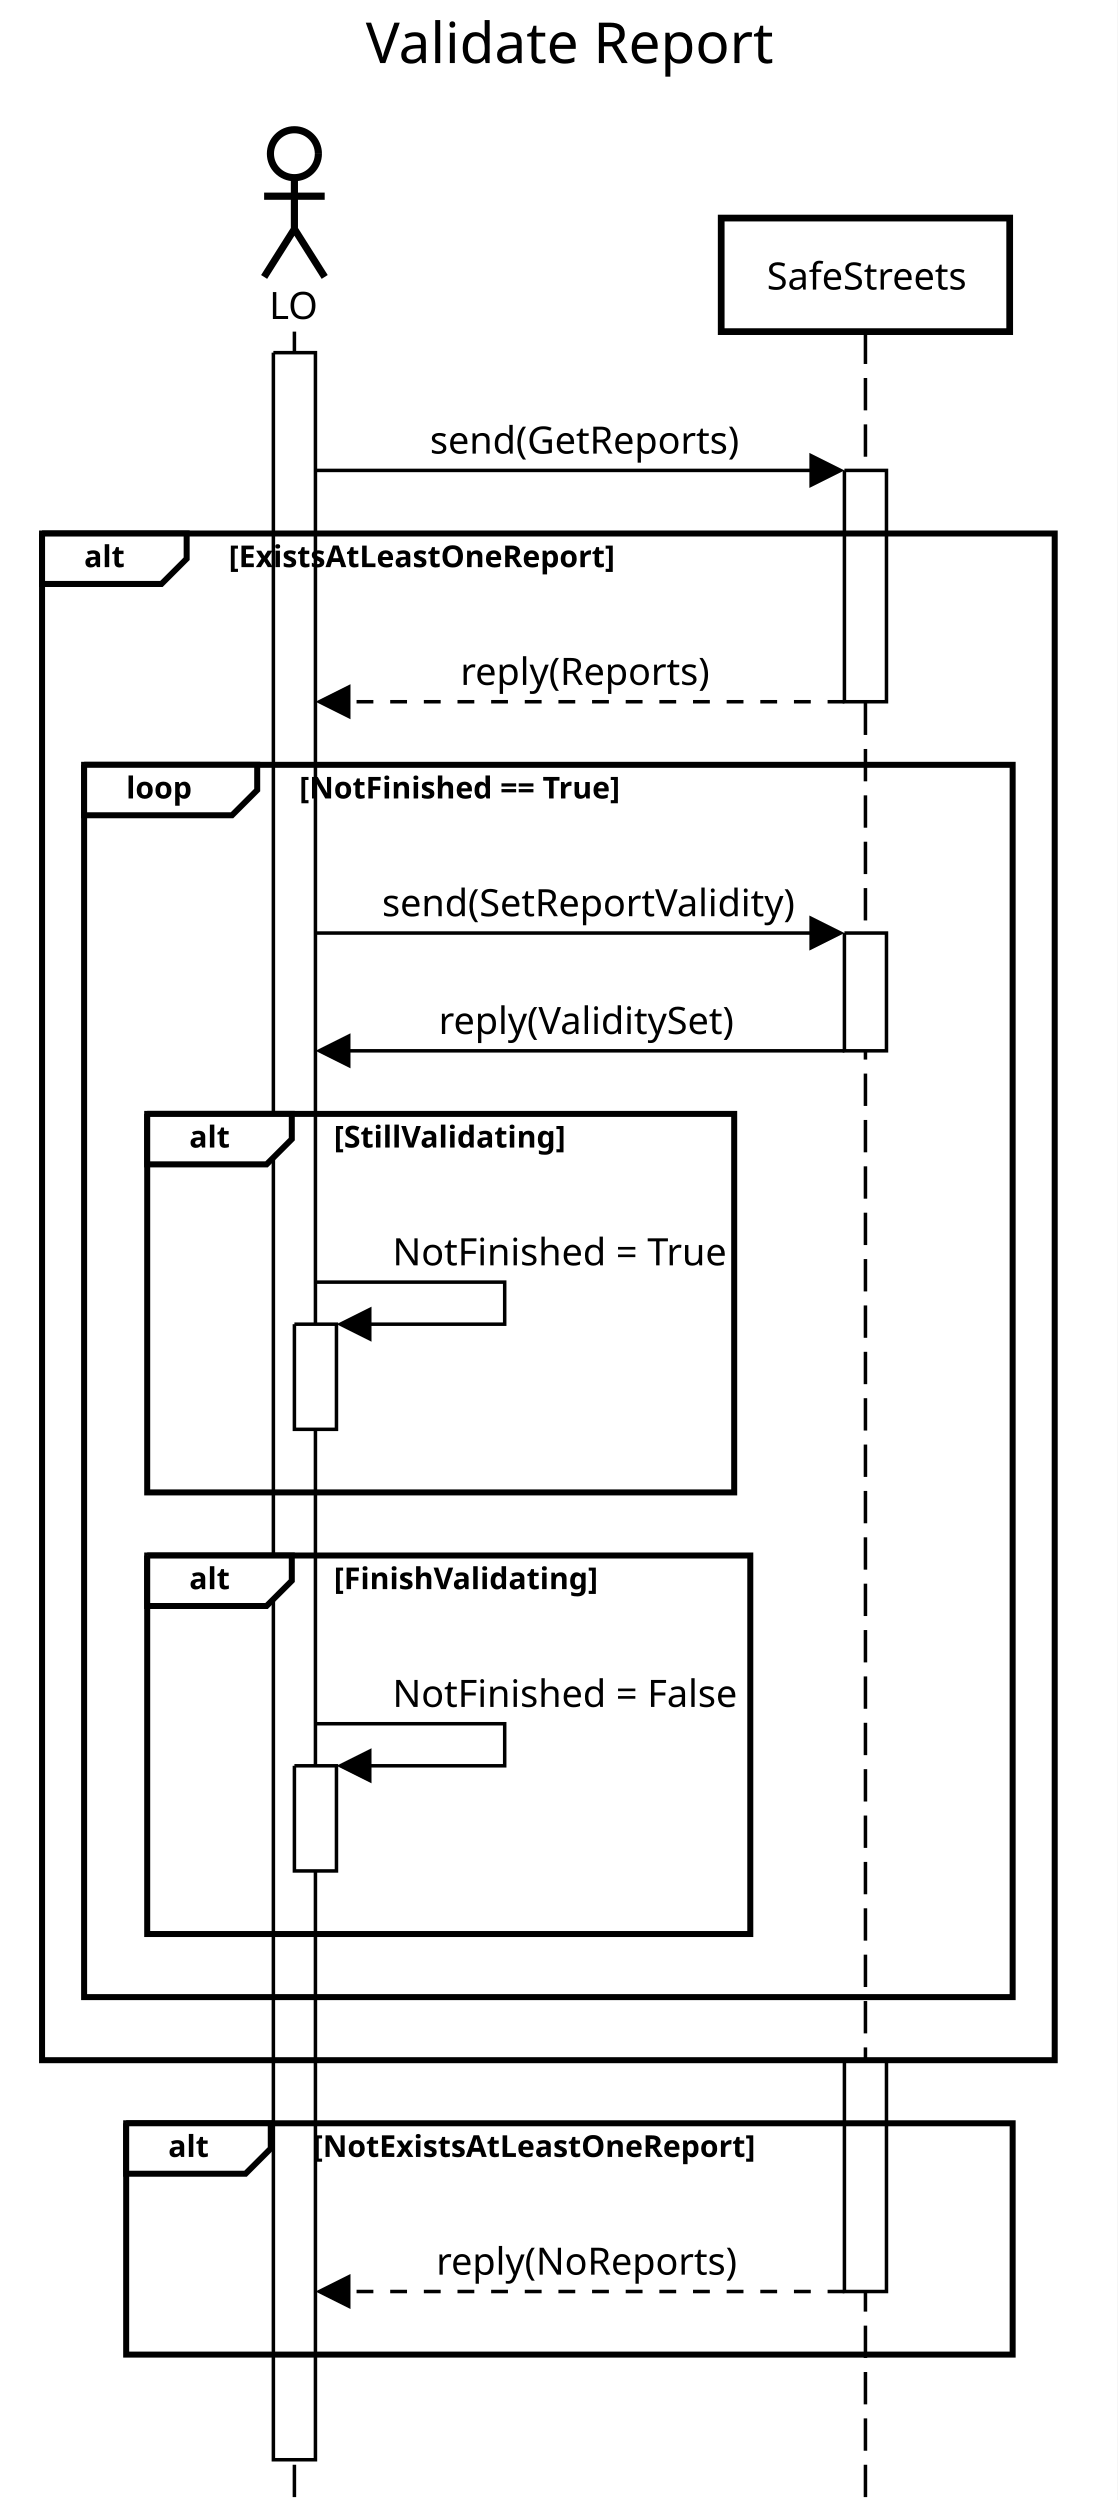
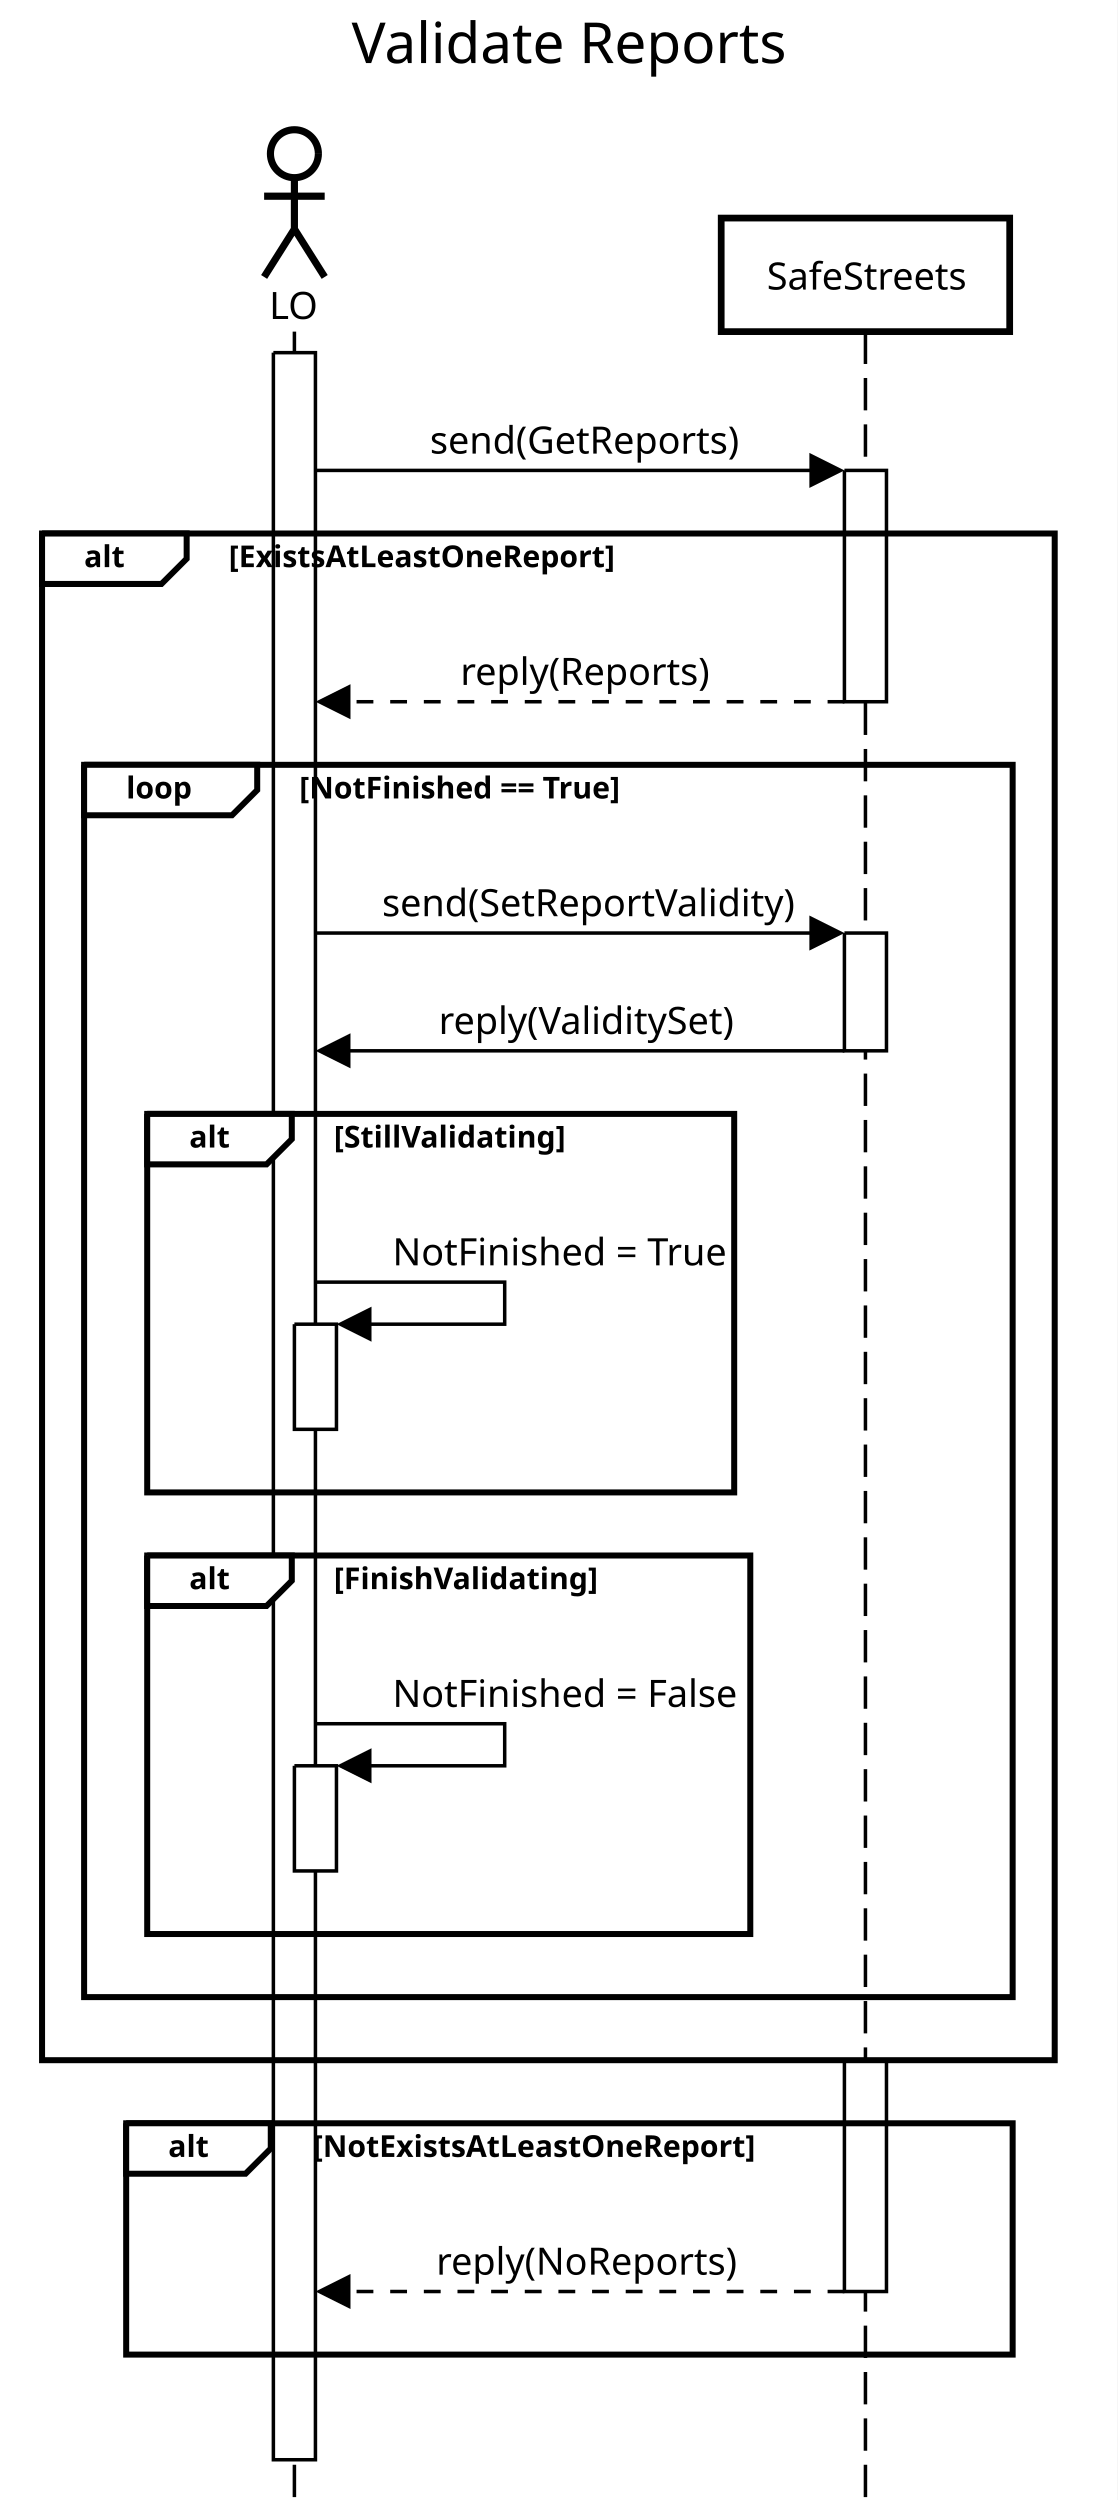
<svg xmlns="http://www.w3.org/2000/svg" version="1.1" width="434" height="971">
  <defs />
  <g>
    <g />
    <g />
    <g />
    <g />
    <g />
    <g />
    <g />
    <g>
      <rect fill="white" stroke="none" x="0" y="0" width="434" height="971" />
    </g>
    <g>
-       <text fill="black" stroke="none" font-family="sans-serif" font-size="16.5pt" font-style="normal" font-weight="normal" text-decoration="normal" x="142.068" y="24.503" text-anchor="start" dominant-baseline="alphabetic">Validate Report</text>
+       <text fill="black" stroke="none" font-family="sans-serif" font-size="16.5pt" font-style="normal" font-weight="normal" text-decoration="normal" x="136.568" y="24.503" text-anchor="start" dominant-baseline="alphabetic">Validate Reports</text>
    </g>
    <g />
    <g>
      <path fill="none" stroke="black" paint-order="fill stroke markers" d=" M 114.346 128.803 L 114.346 971.7" stroke-miterlimit="10" stroke-width="1.361" stroke-dasharray="12.566,5.445" />
      <path fill="none" stroke="black" paint-order="fill stroke markers" d=" M 336.139 128.803 L 336.139 971.7" stroke-miterlimit="10" stroke-width="1.361" stroke-dasharray="12.566,5.445" />
    </g>
    <g>
      <g>
        <path fill="white" stroke="black" paint-order="fill stroke markers" d=" M 123.657 59.705 A 9.311 9.311 0 1 1 123.657 59.696 M 114.346 69.016 L 114.346 88.945 M 102.585 76.204 L 126.108 76.204 M 114.346 88.945 L 102.585 107.567 M 114.346 88.945 L 126.108 107.567" stroke-miterlimit="10" stroke-width="2.777" stroke-dasharray="" />
      </g>
      <g>
        <g />
        <text fill="black" stroke="none" font-family="sans-serif" font-size="11pt" font-style="normal" font-weight="normal" text-decoration="normal" x="104.568" y="123.903" text-anchor="start" dominant-baseline="alphabetic">LO</text>
      </g>
      <path fill="none" stroke="none" />
      <g>
        <path fill="white" stroke="black" paint-order="fill stroke markers" d=" M 280.115 84.698 L 392.163 84.698 L 392.163 128.803 L 280.115 128.803 L 280.115 84.698 Z" stroke-miterlimit="10" stroke-width="2.614" stroke-dasharray="" />
      </g>
      <g>
        <g />
        <text fill="black" stroke="none" font-family="sans-serif" font-size="11pt" font-style="normal" font-weight="normal" text-decoration="normal" x="297.839" y="112.468" text-anchor="start" dominant-baseline="alphabetic">SafeStreets</text>
      </g>
    </g>
    <g>
      <path fill="white" stroke="black" paint-order="fill stroke markers" d=" M 106.179 136.971 L 122.514 136.971 L 122.514 955.364 L 106.179 955.364 L 106.179 136.971" stroke-miterlimit="10" stroke-width="1.361" stroke-dasharray="" />
      <path fill="white" stroke="black" paint-order="fill stroke markers" d=" M 327.971 182.709 L 344.307 182.709 L 344.307 272.553 L 327.971 272.553 L 327.971 182.709" stroke-miterlimit="10" stroke-width="1.361" stroke-dasharray="" />
      <path fill="white" stroke="black" paint-order="fill stroke markers" d=" M 327.971 362.396 L 344.307 362.396 L 344.307 408.135 L 327.971 408.135 L 327.971 362.396" stroke-miterlimit="10" stroke-width="1.361" stroke-dasharray="" />
      <path fill="white" stroke="black" paint-order="fill stroke markers" d=" M 114.346 514.314 L 130.682 514.314 L 130.682 555.152 L 114.346 555.152 L 114.346 514.314" stroke-miterlimit="10" stroke-width="1.361" stroke-dasharray="" />
      <path fill="white" stroke="black" paint-order="fill stroke markers" d=" M 114.346 685.834 L 130.682 685.834 L 130.682 726.672 L 114.346 726.672 L 114.346 685.834" stroke-miterlimit="10" stroke-width="1.361" stroke-dasharray="" />
      <path fill="white" stroke="black" paint-order="fill stroke markers" d=" M 327.971 800.18 L 344.307 800.18 L 344.307 890.024 L 327.971 890.024 L 327.971 800.18" stroke-miterlimit="10" stroke-width="1.361" stroke-dasharray="" />
      <g>
        <g>
          <rect fill="white" stroke="none" x="164.536" y="161.473" width="121.414" height="21.236" />
        </g>
        <text fill="black" stroke="none" font-family="sans-serif" font-size="11pt" font-style="normal" font-weight="normal" text-decoration="normal" x="166.986" y="176.175" text-anchor="start" dominant-baseline="alphabetic">send(GetReports)</text>
      </g>
      <g>
        <path fill="none" stroke="black" paint-order="fill stroke markers" d=" M 122.514 182.709 L 325.249 182.709" stroke-miterlimit="10" stroke-width="1.361" stroke-dasharray="" />
        <g transform="translate(327.9715,182.7092) translate(-327.9715,-182.7092)">
          <path fill="black" stroke="none" paint-order="stroke fill markers" d=" M 314.359 175.903 L 327.971 182.709 L 314.359 189.516 Z" />
        </g>
      </g>
      <g>
        <g>
          <rect fill="white" stroke="none" x="176.357" y="251.317" width="97.771" height="21.236" />
        </g>
        <text fill="black" stroke="none" font-family="sans-serif" font-size="11pt" font-style="normal" font-weight="normal" text-decoration="normal" x="178.808" y="266.019" text-anchor="start" dominant-baseline="alphabetic">reply(Reports)</text>
      </g>
      <g>
        <path fill="none" stroke="black" paint-order="fill stroke markers" d=" M 327.971 272.553 L 125.237 272.553" stroke-miterlimit="10" stroke-width="1.361" stroke-dasharray="6.534" />
        <g transform="translate(122.514,272.5529) translate(-122.514,-272.5529)">
          <path fill="black" stroke="none" paint-order="stroke fill markers" d=" M 136.127 265.747 L 122.514 272.553 L 136.127 279.359 Z" />
        </g>
      </g>
      <g>
        <g>
          <rect fill="white" stroke="none" x="145.928" y="341.161" width="158.63" height="21.236" />
        </g>
        <text fill="black" stroke="none" font-family="sans-serif" font-size="11pt" font-style="normal" font-weight="normal" text-decoration="normal" x="148.378" y="355.862" text-anchor="start" dominant-baseline="alphabetic">send(SetReportValidity)</text>
      </g>
      <g>
        <path fill="none" stroke="black" paint-order="fill stroke markers" d=" M 122.514 362.396 L 325.249 362.396" stroke-miterlimit="10" stroke-width="1.361" stroke-dasharray="" />
        <g transform="translate(327.9715,362.3965) translate(-327.9715,-362.3965)">
          <path fill="black" stroke="none" paint-order="stroke fill markers" d=" M 314.359 355.59 L 327.971 362.396 L 314.359 369.203 Z" />
        </g>
      </g>
      <g>
        <g>
          <rect fill="white" stroke="none" x="167.936" y="386.899" width="114.614" height="21.236" />
        </g>
        <text fill="black" stroke="none" font-family="sans-serif" font-size="11pt" font-style="normal" font-weight="normal" text-decoration="normal" x="170.386" y="401.601" text-anchor="start" dominant-baseline="alphabetic">reply(ValiditySet)</text>
      </g>
      <g>
        <path fill="none" stroke="black" paint-order="fill stroke markers" d=" M 327.971 408.135 L 125.237 408.135" stroke-miterlimit="10" stroke-width="1.361" stroke-dasharray="" />
        <g transform="translate(122.514,408.1351) translate(-122.514,-408.1351)">
          <path fill="black" stroke="none" paint-order="stroke fill markers" d=" M 136.127 401.329 L 122.514 408.135 L 136.127 414.941 Z" />
        </g>
      </g>
      <g>
        <g>
          <rect fill="white" stroke="none" x="150.012" y="476.743" width="129.432" height="21.236" />
        </g>
        <text fill="black" stroke="none" font-family="sans-serif" font-size="11pt" font-style="normal" font-weight="normal" text-decoration="normal" x="152.462" y="491.445" text-anchor="start" dominant-baseline="alphabetic">NotFinished = True</text>
      </g>
      <g>
        <path fill="none" stroke="black" paint-order="fill stroke markers" d=" M 122.514 497.979 L 196.022 497.979 L 196.022 514.314 L 133.404 514.314" stroke-miterlimit="10" stroke-width="1.361" stroke-dasharray="" />
        <g transform="translate(130.6816,514.3139) translate(-130.6816,-514.3139)">
          <path fill="black" stroke="none" paint-order="stroke fill markers" d=" M 144.294 507.508 L 130.682 514.314 L 144.294 521.12 Z" />
        </g>
      </g>
      <g>
        <g>
          <rect fill="white" stroke="none" x="150.012" y="648.263" width="135.681" height="21.236" />
        </g>
        <text fill="black" stroke="none" font-family="sans-serif" font-size="11pt" font-style="normal" font-weight="normal" text-decoration="normal" x="152.462" y="662.964" text-anchor="start" dominant-baseline="alphabetic">NotFinished = False</text>
      </g>
      <g>
        <path fill="none" stroke="black" paint-order="fill stroke markers" d=" M 122.514 669.498 L 196.022 669.498 L 196.022 685.834 L 133.404 685.834" stroke-miterlimit="10" stroke-width="1.361" stroke-dasharray="" />
        <g transform="translate(130.6816,685.8335) translate(-130.6816,-685.8335)">
          <path fill="black" stroke="none" paint-order="stroke fill markers" d=" M 144.294 679.027 L 130.682 685.834 L 144.294 692.64 Z" />
        </g>
      </g>
      <g>
        <g>
          <rect fill="white" stroke="none" x="166.987" y="868.788" width="116.511" height="21.236" />
        </g>
        <text fill="black" stroke="none" font-family="sans-serif" font-size="11pt" font-style="normal" font-weight="normal" text-decoration="normal" x="169.437" y="883.489" text-anchor="start" dominant-baseline="alphabetic">reply(NoReports)</text>
      </g>
      <g>
        <path fill="none" stroke="black" paint-order="fill stroke markers" d=" M 327.971 890.024 L 125.237 890.024" stroke-miterlimit="10" stroke-width="1.361" stroke-dasharray="6.534" />
        <g transform="translate(122.514,890.0236) translate(-122.514,-890.0236)">
          <path fill="black" stroke="none" paint-order="stroke fill markers" d=" M 136.127 883.217 L 122.514 890.024 L 136.127 896.83 Z" />
        </g>
      </g>
      <g>
        <g />
        <path fill="none" stroke="black" paint-order="fill stroke markers" d=" M 16.335 207.212 L 409.648 207.212 L 409.648 800.18 L 16.335 800.18 L 16.335 207.212 Z" stroke-miterlimit="10" stroke-width="2.334" stroke-dasharray="" />
        <path fill="white" stroke="black" paint-order="fill stroke markers" d=" M 16.335 207.212 L 16.335 226.814 L 62.694 226.814 L 72.496 217.013 L 72.496 207.212 L 16.335 207.212" stroke-miterlimit="10" stroke-width="2.334" stroke-dasharray="" />
        <text fill="black" stroke="none" font-family="sans-serif" font-size="8.8pt" font-style="normal" font-weight="bold" text-decoration="normal" x="32.67" y="220.28" text-anchor="start" dominant-baseline="alphabetic">alt</text>
        <text fill="black" stroke="none" font-family="sans-serif" font-size="8.8pt" font-style="normal" font-weight="bold" text-decoration="normal" x="88.831" y="220.28" text-anchor="start" dominant-baseline="alphabetic">[ExistsAtLeastOneReport]</text>
      </g>
      <g>
        <g />
        <path fill="none" stroke="black" paint-order="fill stroke markers" d=" M 32.67 297.056 L 393.312 297.056 L 393.312 775.677 L 32.67 775.677 L 32.67 297.056 Z" stroke-miterlimit="10" stroke-width="2.334" stroke-dasharray="" />
        <path fill="white" stroke="black" paint-order="fill stroke markers" d=" M 32.67 297.056 L 32.67 316.658 L 90.095 316.658 L 99.896 306.857 L 99.896 297.056 L 32.67 297.056" stroke-miterlimit="10" stroke-width="2.334" stroke-dasharray="" />
        <text fill="black" stroke="none" font-family="sans-serif" font-size="8.8pt" font-style="normal" font-weight="bold" text-decoration="normal" x="49.006" y="310.124" text-anchor="start" dominant-baseline="alphabetic">loop</text>
        <text fill="black" stroke="none" font-family="sans-serif" font-size="8.8pt" font-style="normal" font-weight="bold" text-decoration="normal" x="116.232" y="310.124" text-anchor="start" dominant-baseline="alphabetic">[NotFinished == True]</text>
      </g>
      <g>
        <g />
        <path fill="none" stroke="black" paint-order="fill stroke markers" d=" M 57.173 432.638 L 285.161 432.638 L 285.161 579.655 L 57.173 579.655 L 57.173 432.638 Z" stroke-miterlimit="10" stroke-width="2.334" stroke-dasharray="" />
        <path fill="white" stroke="black" paint-order="fill stroke markers" d=" M 57.173 432.638 L 57.173 452.24 L 103.532 452.24 L 113.334 442.439 L 113.334 432.638 L 57.173 432.638" stroke-miterlimit="10" stroke-width="2.334" stroke-dasharray="" />
        <text fill="black" stroke="none" font-family="sans-serif" font-size="8.8pt" font-style="normal" font-weight="bold" text-decoration="normal" x="73.508" y="445.706" text-anchor="start" dominant-baseline="alphabetic">alt</text>
        <text fill="black" stroke="none" font-family="sans-serif" font-size="8.8pt" font-style="normal" font-weight="bold" text-decoration="normal" x="129.669" y="445.706" text-anchor="start" dominant-baseline="alphabetic">[StillValidating]</text>
      </g>
      <g>
        <g />
        <path fill="none" stroke="black" paint-order="fill stroke markers" d=" M 57.173 604.157 L 291.41 604.157 L 291.41 751.174 L 57.173 751.174 L 57.173 604.157 Z" stroke-miterlimit="10" stroke-width="2.334" stroke-dasharray="" />
        <path fill="white" stroke="black" paint-order="fill stroke markers" d=" M 57.173 604.157 L 57.173 623.76 L 103.532 623.76 L 113.334 613.959 L 113.334 604.157 L 57.173 604.157" stroke-miterlimit="10" stroke-width="2.334" stroke-dasharray="" />
        <text fill="black" stroke="none" font-family="sans-serif" font-size="8.8pt" font-style="normal" font-weight="bold" text-decoration="normal" x="73.508" y="617.226" text-anchor="start" dominant-baseline="alphabetic">alt</text>
        <text fill="black" stroke="none" font-family="sans-serif" font-size="8.8pt" font-style="normal" font-weight="bold" text-decoration="normal" x="129.669" y="617.226" text-anchor="start" dominant-baseline="alphabetic">[FinishValidating]</text>
      </g>
      <g>
        <g />
        <path fill="none" stroke="black" paint-order="fill stroke markers" d=" M 49.006 824.683 L 393.312 824.683 L 393.312 914.526 L 49.006 914.526 L 49.006 824.683 Z" stroke-miterlimit="10" stroke-width="2.334" stroke-dasharray="" />
        <path fill="white" stroke="black" paint-order="fill stroke markers" d=" M 49.006 824.683 L 49.006 844.285 L 95.365 844.285 L 105.166 834.484 L 105.166 824.683 L 49.006 824.683" stroke-miterlimit="10" stroke-width="2.334" stroke-dasharray="" />
        <text fill="black" stroke="none" font-family="sans-serif" font-size="8.8pt" font-style="normal" font-weight="bold" text-decoration="normal" x="65.341" y="837.751" text-anchor="start" dominant-baseline="alphabetic">alt</text>
        <text fill="black" stroke="none" font-family="sans-serif" font-size="8.8pt" font-style="normal" font-weight="bold" text-decoration="normal" x="121.501" y="837.751" text-anchor="start" dominant-baseline="alphabetic">[NotExistsAtLeastOneReport]</text>
      </g>
    </g>
    <g />
    <g />
  </g>
</svg>
